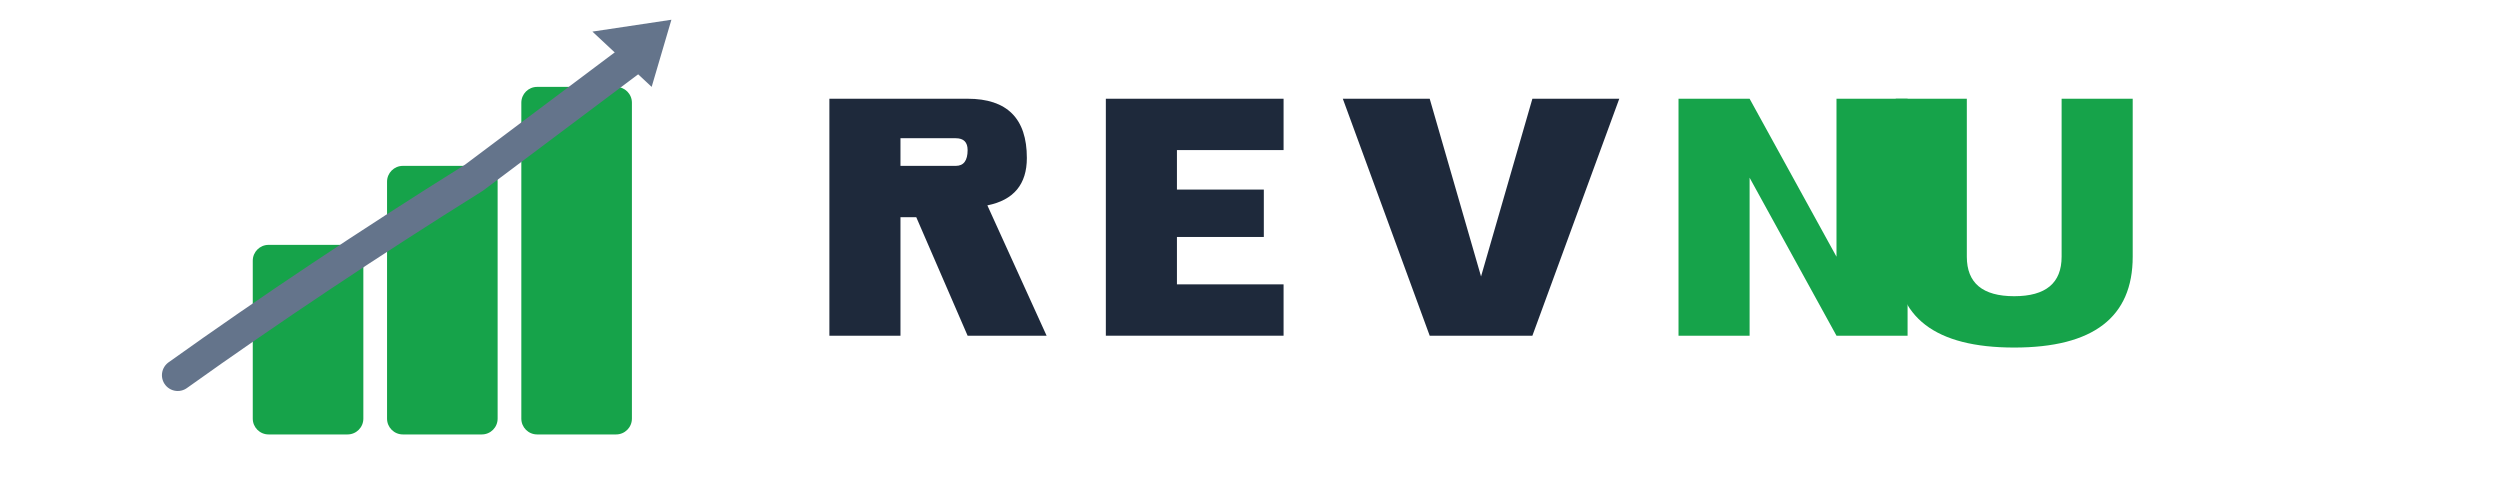
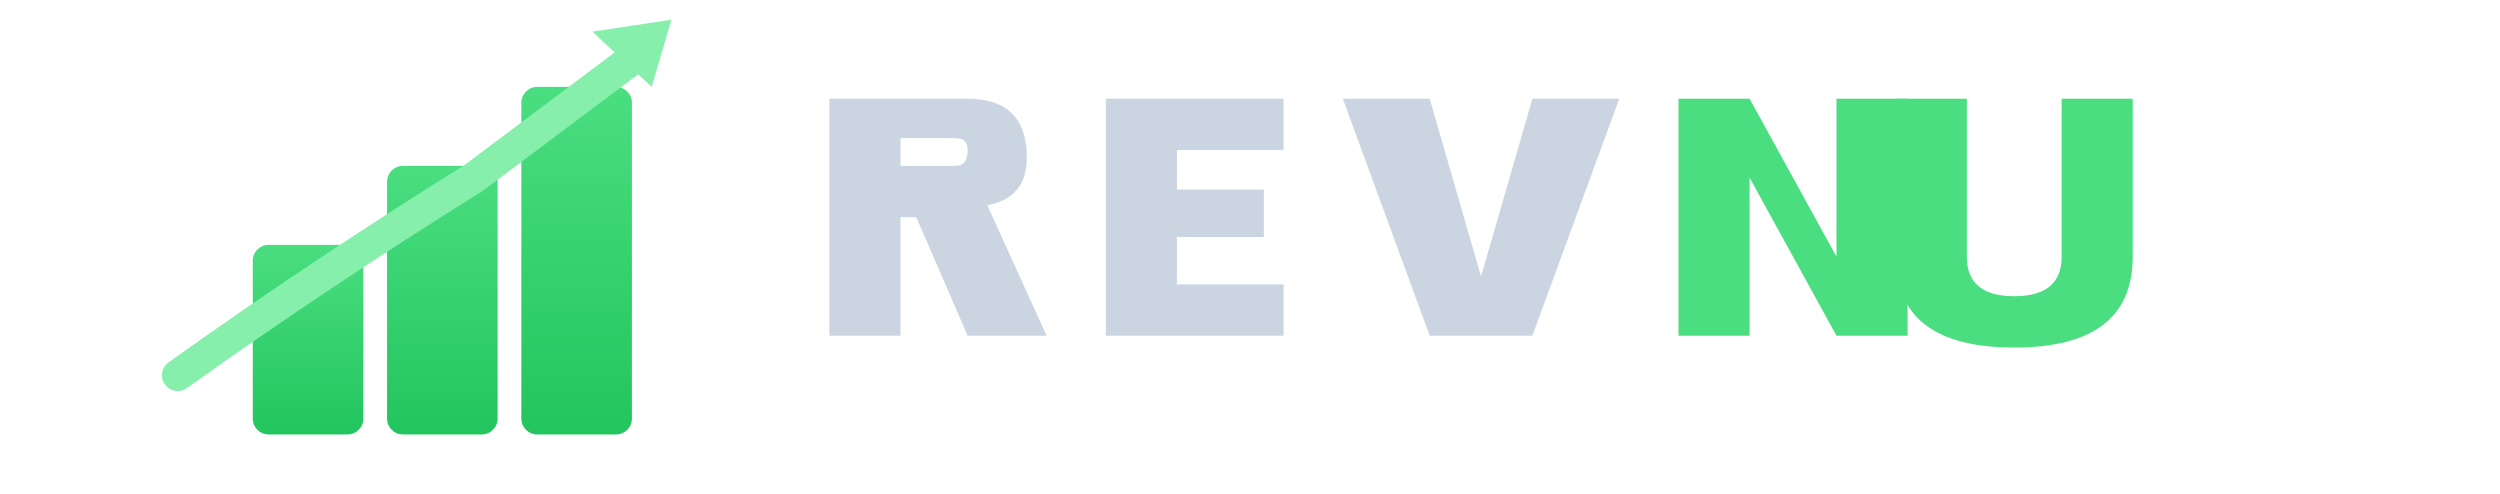
<svg xmlns="http://www.w3.org/2000/svg" width="633" height="125" viewBox="0 0 633 125" fill="none">
-   <rect x="64" y="62" width="28" height="48" rx="4" fill="#16a34a" />
-   <rect x="98" y="42" width="28" height="68" rx="4" fill="#16a34a" />
-   <rect x="132" y="22" width="28" height="88" rx="4" fill="#16a34a" />
-   <path d="M 45 95 Q 80 70, 120 45 Q 140 30, 160 15" stroke="#64748b" stroke-width="8" fill="none" stroke-linecap="round" stroke-linejoin="round" />
-   <path d="M 150 8 L 170 5 L 165 22 Z" fill="#64748b" />
-   <path d="M 210 85 L 210 25 L 245 25 Q 260 25 260 40 Q 260 50 250 52 L 265 85 L 245 85 L 232 55 L 228 55 L 228 85 Z M 228 42 L 242 42 Q 245 42 245 38 Q 245 35 242 35 L 228 35 Z" fill="#1e293b" />
-   <path d="M 280 85 L 280 25 L 325 25 L 325 38 L 298 38 L 298 48 L 320 48 L 320 60 L 298 60 L 298 72 L 325 72 L 325 85 Z" fill="#1e293b" />
-   <path d="M 340 25 L 362 25 L 375 70 L 388 25 L 410 25 L 388 85 L 362 85 Z" fill="#1e293b" />
-   <path d="M 425 85 L 425 25 L 443 25 L 465 65 L 465 25 L 483 25 L 483 85 L 465 85 L 443 45 L 443 85 Z" fill="#16a34a" />
-   <path d="M 498 25 L 498 65 Q 498 75 510 75 Q 522 75 522 65 L 522 25 L 540 25 L 540 65 Q 540 88 510 88 Q 480 88 480 65 L 480 25 Z" fill="#16a34a" />
+   <defs>
+     <linearGradient id="barGradient" x1="0%" y1="0%" x2="0%" y2="100%">
+       <stop offset="0%" style="stop-color:#4ade80;stop-opacity:1" />
+       <stop offset="100%" style="stop-color:#22c55e;stop-opacity:1" />
+     </linearGradient>
+   </defs>
+   <rect x="64" y="62" width="28" height="48" rx="4" fill="url(#barGradient)" />
+   <rect x="98" y="42" width="28" height="68" rx="4" fill="url(#barGradient)" />
+   <rect x="132" y="22" width="28" height="88" rx="4" fill="url(#barGradient)" />
+   <path d="M 45 95 Q 80 70, 120 45 Q 140 30, 160 15" stroke="#86efac" stroke-width="8" fill="none" stroke-linecap="round" stroke-linejoin="round" />
+   <path d="M 150 8 L 170 5 L 165 22 Z" fill="#86efac" />
+   <path d="M 210 85 L 210 25 L 245 25 Q 260 25 260 40 Q 260 50 250 52 L 265 85 L 245 85 L 232 55 L 228 55 L 228 85 Z M 228 42 L 242 42 Q 245 42 245 38 Q 245 35 242 35 L 228 35 Z" fill="#cbd5e1" />
+   <path d="M 280 85 L 280 25 L 325 25 L 325 38 L 298 38 L 298 48 L 320 48 L 320 60 L 298 60 L 298 72 L 325 72 L 325 85 Z" fill="#cbd5e1" />
+   <path d="M 340 25 L 362 25 L 375 70 L 388 25 L 410 25 L 388 85 L 362 85 Z" fill="#cbd5e1" />
+   <path d="M 425 85 L 425 25 L 443 25 L 465 65 L 465 25 L 483 25 L 483 85 L 465 85 L 443 45 L 443 85 Z" fill="#4ade80" />
+   <path d="M 498 25 L 498 65 Q 498 75 510 75 Q 522 75 522 65 L 522 25 L 540 25 L 540 65 Q 540 88 510 88 Q 480 88 480 65 L 480 25 Z" fill="#4ade80" />
</svg>
